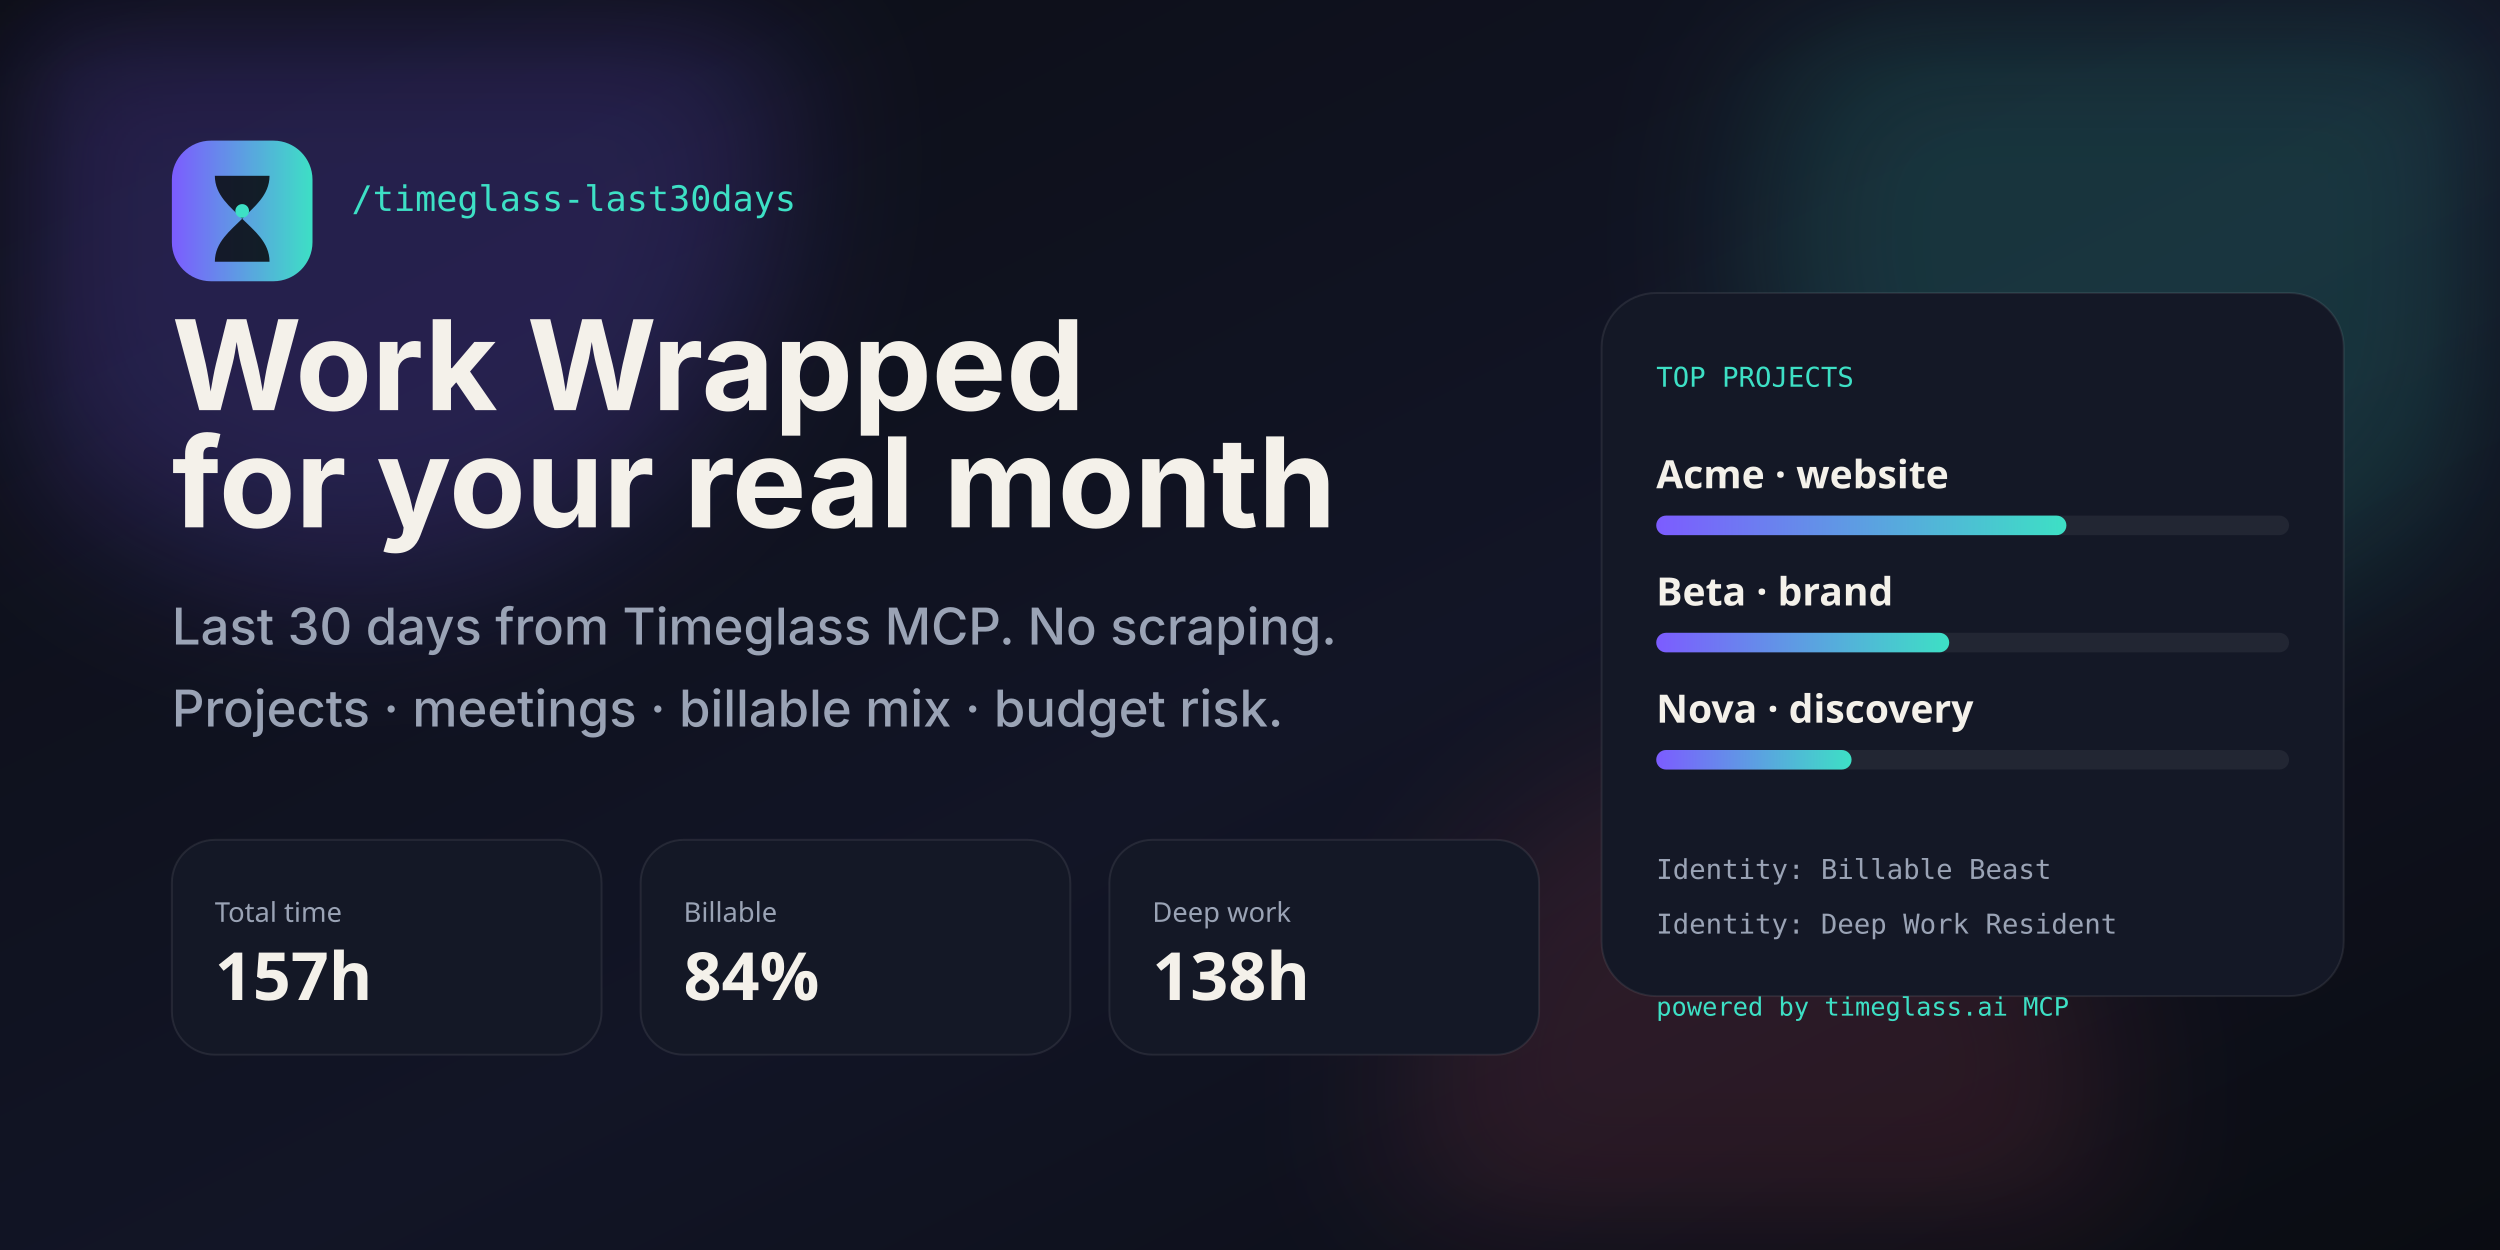
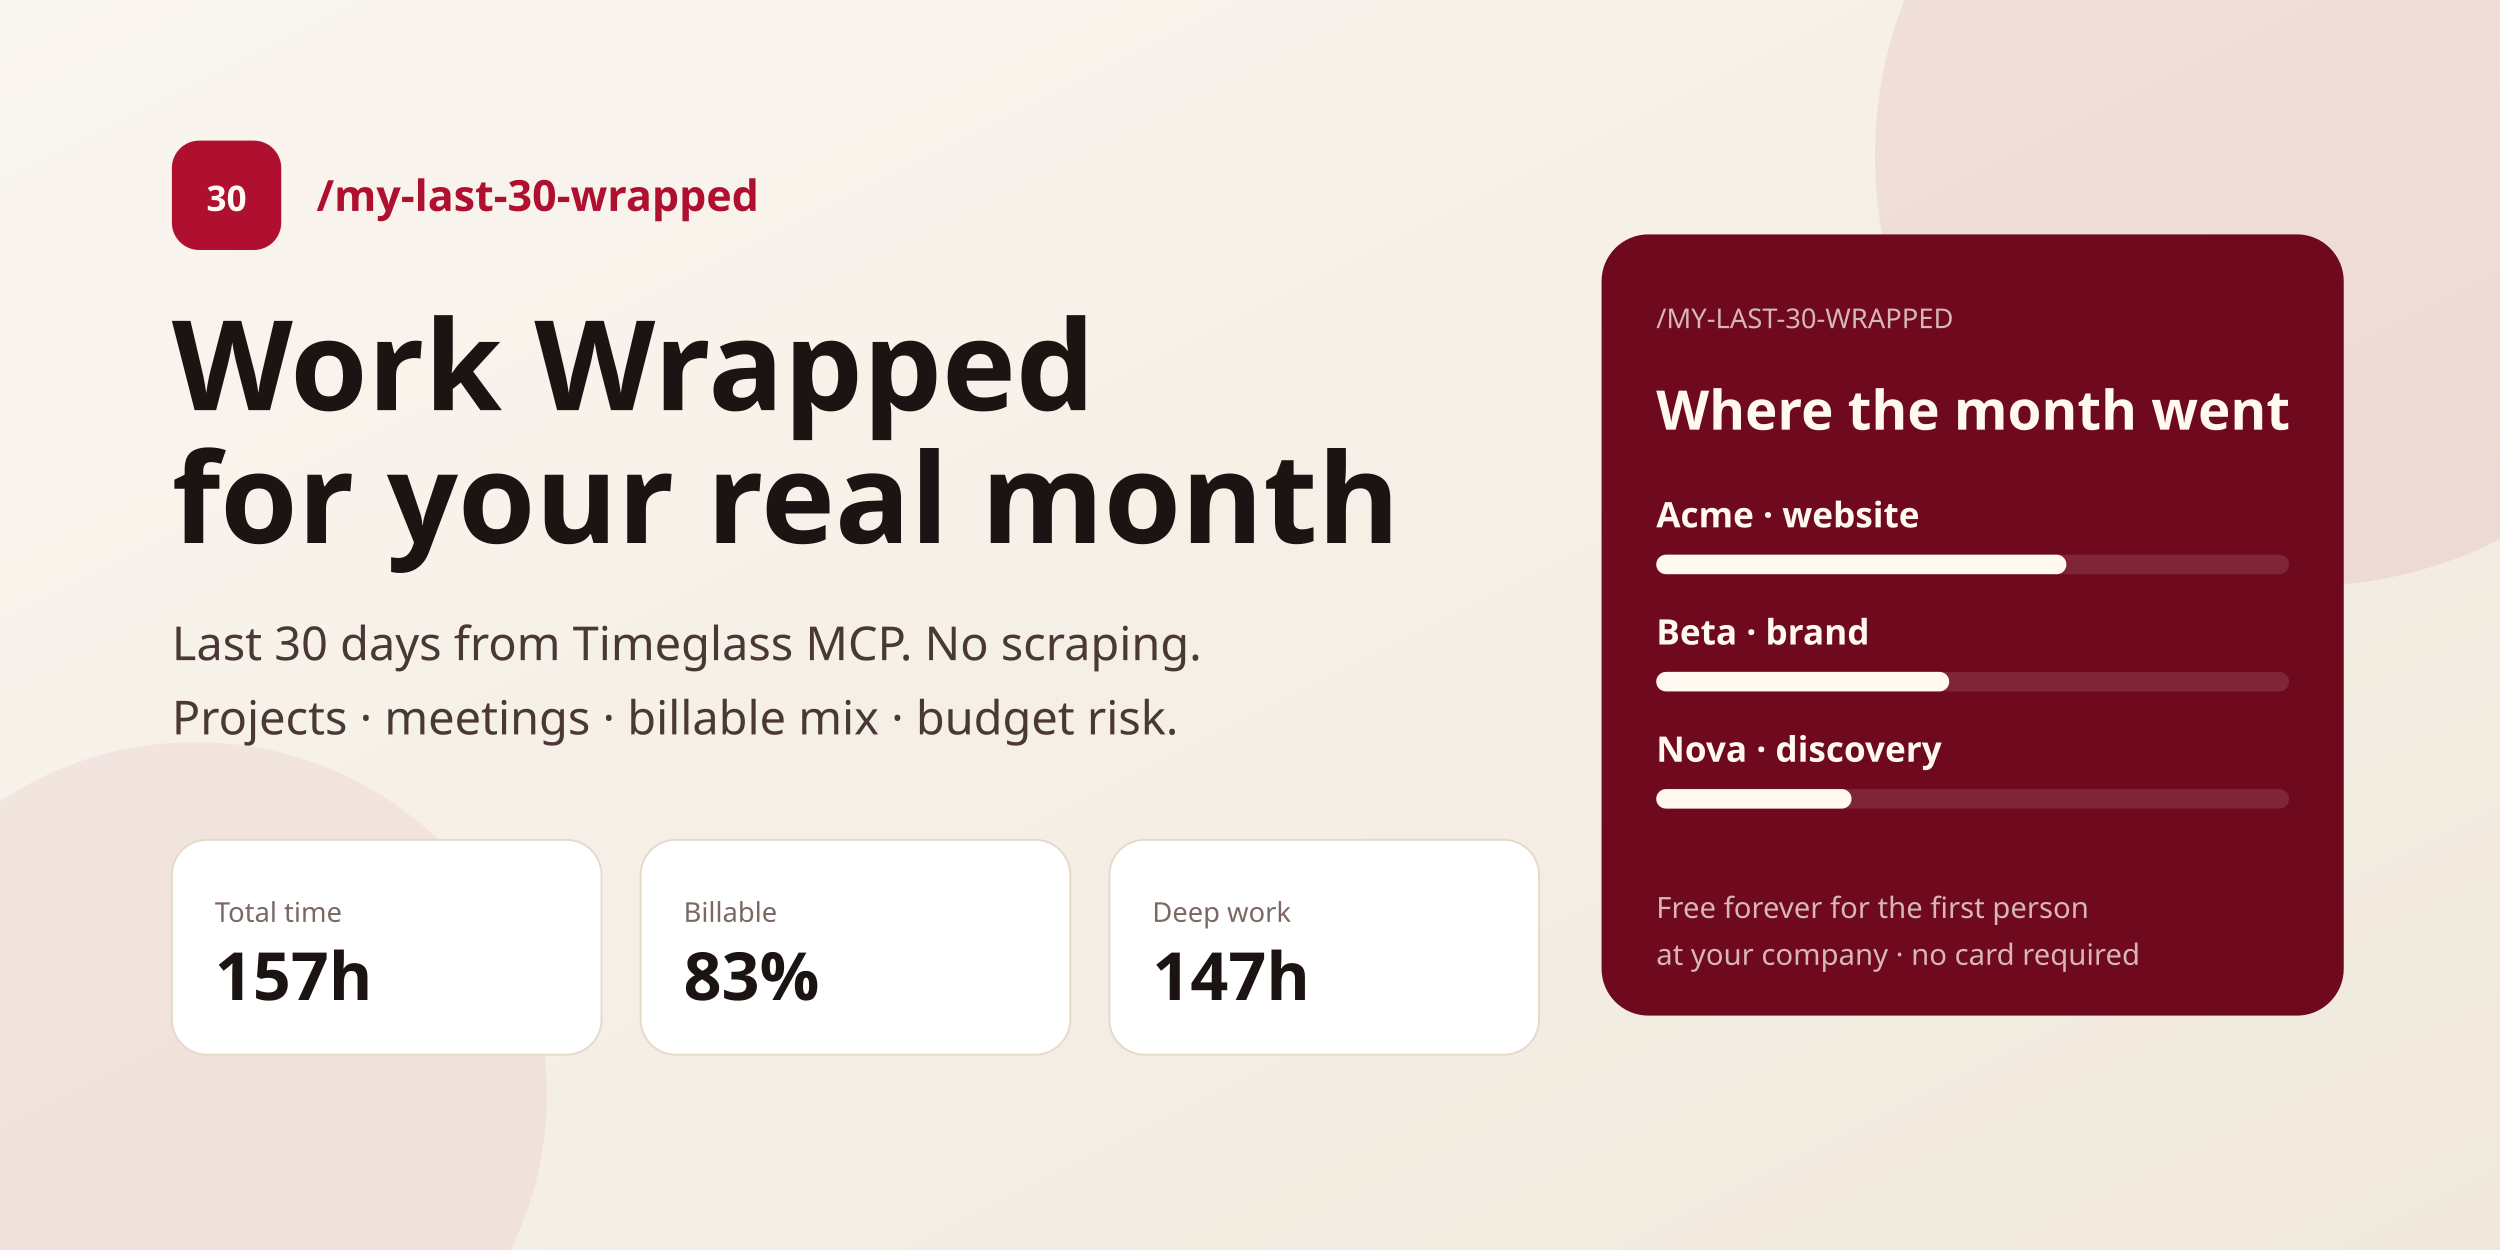
- <svg xmlns="http://www.w3.org/2000/svg" width="1280" height="640" viewBox="0 0 1280 640" role="img" aria-label="timeglass-last30days Work Wrapped">
+ <svg xmlns="http://www.w3.org/2000/svg" width="1280" height="640" viewBox="0 0 1280 640" role="img" aria-label="/my-last-30-wrapped Work Wrapped">
  <defs>
    <linearGradient id="bg" x1="0" y1="0" x2="1" y2="1">
-       <stop offset="0%" stop-color="#0b0d14" />
-       <stop offset="55%" stop-color="#121526" />
-       <stop offset="100%" stop-color="#0a0c12" />
+       <stop offset="0%" stop-color="#faf6f0" />
+       <stop offset="100%" stop-color="#f0e8dc" />
    </linearGradient>
-     <linearGradient id="glow1" x1="0" y1="0" x2="1" y2="0">
-       <stop offset="0%" stop-color="#7C5CFF" />
-       <stop offset="100%" stop-color="#3de0c5" />
-     </linearGradient>
-     <linearGradient id="glow2" x1="0" y1="1" x2="1" y2="0">
-       <stop offset="0%" stop-color="#ff5d6c" stop-opacity="0.55" />
-       <stop offset="100%" stop-color="#7C5CFF" stop-opacity="0.1" />
-     </linearGradient>
-     <filter id="blur" x="-20%" y="-20%" width="140%" height="140%">
-       <feGaussianBlur stdDeviation="40" />
-     </filter>
    <style>
-       .title { font-family: ui-sans-serif, system-ui, -apple-system, Segoe UI, sans-serif; font-weight: 700; fill: #f4f1ea; }
-       .sub { font-family: ui-sans-serif, system-ui, -apple-system, Segoe UI, sans-serif; font-weight: 500; fill: #9aa3b5; }
-       .mono { font-family: ui-monospace, SFMono-Regular, Menlo, monospace; fill: #3de0c5; }
-       .muted { font-family: ui-monospace, SFMono-Regular, Menlo, monospace; fill: #9aa3b5; }
-       .cardt { font-family: ui-sans-serif, system-ui, sans-serif; font-weight: 600; fill: #f4f1ea; }
-       .cardm { font-family: ui-sans-serif, system-ui, sans-serif; fill: #9aa3b5; }
+       .slash { font-family: Ubuntu, ui-sans-serif, system-ui, sans-serif; font-weight: 700; fill: #b01030; }
+       .title { font-family: Ubuntu, ui-sans-serif, system-ui, sans-serif; font-weight: 700; fill: #1c1412; }
+       .sub { font-family: "Source Sans 3", "Source Sans Pro", ui-sans-serif, sans-serif; font-weight: 500; fill: #4a3834; }
+       .muted { font-family: "Source Sans 3", "Source Sans Pro", ui-sans-serif, sans-serif; fill: #7a6862; }
+       .cardt { font-family: Ubuntu, ui-sans-serif, sans-serif; font-weight: 700; fill: #1c1412; }
+       .cardm { font-family: "Source Sans 3", ui-sans-serif, sans-serif; fill: #7a6862; }
+       .on-dark { font-family: Ubuntu, ui-sans-serif, sans-serif; font-weight: 700; fill: #fff9f2; }
+       .on-dark-m { font-family: "Source Sans 3", ui-sans-serif, sans-serif; fill: rgba(255,249,242,0.72); }
    </style>
  </defs>
  <rect width="1280" height="640" fill="url(#bg)" />
-   <circle cx="180" cy="80" r="220" fill="#7C5CFF" opacity="0.22" filter="url(#blur)" />
-   <circle cx="1100" cy="120" r="200" fill="#3de0c5" opacity="0.16" filter="url(#blur)" />
-   <circle cx="900" cy="560" r="180" fill="#ff5d6c" opacity="0.12" filter="url(#blur)" />
+   <circle cx="1180" cy="80" r="220" fill="#b01030" opacity="0.08" />
+   <circle cx="100" cy="560" r="180" fill="#b01030" opacity="0.06" />
  <g transform="translate(88,72)">
-     <rect x="0" y="0" width="72" height="72" rx="20" fill="url(#glow1)" />
-     <path d="M22 18h28c0 10-8 16-14 22 6 6 14 12 14 22H22c0-10 8-16 14-22-6-6-14-12-14-22z" fill="#0b0d14" opacity="0.9" />
-     <circle cx="36" cy="36" r="3.5" fill="#3de0c5" />
+     <rect x="0" y="0" width="56" height="56" rx="14" fill="#b01030" />
+     <text x="28" y="36" text-anchor="middle" fill="#fff9f2" font-family="Ubuntu, sans-serif" font-size="18" font-weight="700">30</text>
  </g>
-   <text x="180" y="108" class="mono" font-size="18">/timeglass-last30days</text>
+   <text x="162" y="108" class="slash" font-size="22">/my-last-30-wrapped</text>
  <text x="88" y="210" class="title" font-size="64">Work Wrapped</text>
-   <text x="88" y="270" class="title" font-size="64">for your real month</text>
-   <text x="88" y="330" class="sub" font-size="26">Last 30 days from Timeglass MCP. No scraping.</text>
-   <text x="88" y="372" class="sub" font-size="26">Projects · meetings · billable mix · budget risk.</text>
+   <text x="88" y="278" class="title" font-size="64">for your real month</text>
+   <text x="88" y="338" class="sub" font-size="24">Last 30 days from Timeglass MCP. No scraping.</text>
+   <text x="88" y="376" class="sub" font-size="24">Projects · meetings · billable mix · budget risk.</text>
  <g transform="translate(88,430)">
-     <rect width="220" height="110" rx="22" fill="#141826" stroke="rgba(255,255,255,0.08)" />
+     <rect width="220" height="110" rx="18" fill="#ffffff" stroke="#e5d9cc" />
    <text x="22" y="42" class="cardm" font-size="14">Total time</text>
    <text x="22" y="82" class="cardt" font-size="34">157h</text>
  </g>
  <g transform="translate(328,430)">
-     <rect width="220" height="110" rx="22" fill="#141826" stroke="rgba(255,255,255,0.08)" />
+     <rect width="220" height="110" rx="18" fill="#ffffff" stroke="#e5d9cc" />
    <text x="22" y="42" class="cardm" font-size="14">Billable</text>
-     <text x="22" y="82" class="cardt" font-size="34">84%</text>
+     <text x="22" y="82" class="cardt" font-size="34">83%</text>
  </g>
  <g transform="translate(568,430)">
-     <rect width="220" height="110" rx="22" fill="#141826" stroke="rgba(255,255,255,0.08)" />
+     <rect width="220" height="110" rx="18" fill="#ffffff" stroke="#e5d9cc" />
    <text x="22" y="42" class="cardm" font-size="14">Deep work</text>
-     <text x="22" y="82" class="cardt" font-size="34">138h</text>
+     <text x="22" y="82" class="cardt" font-size="34">147h</text>
  </g>
-   <g transform="translate(820,150)">
-     <rect width="380" height="360" rx="28" fill="#141826" stroke="rgba(255,255,255,0.08)" />
-     <text x="28" y="48" class="mono" font-size="14">TOP PROJECTS</text>
-     <text x="28" y="100" class="cardt" font-size="20">Acme · website</text>
-     <rect x="28" y="114" width="324" height="10" rx="5" fill="rgba(255,255,255,0.06)" />
-     <rect x="28" y="114" width="210" height="10" rx="5" fill="url(#glow1)" />
-     <text x="28" y="160" class="cardt" font-size="20">Beta · brand</text>
-     <rect x="28" y="174" width="324" height="10" rx="5" fill="rgba(255,255,255,0.06)" />
-     <rect x="28" y="174" width="150" height="10" rx="5" fill="url(#glow1)" />
-     <text x="28" y="220" class="cardt" font-size="20">Nova · discovery</text>
-     <rect x="28" y="234" width="324" height="10" rx="5" fill="rgba(255,255,255,0.06)" />
-     <rect x="28" y="234" width="100" height="10" rx="5" fill="url(#glow1)" />
-     <text x="28" y="300" class="muted" font-size="14">Identity: Billable Beast</text>
-     <text x="28" y="328" class="muted" font-size="14">Identity: Deep Work Resident</text>
-     <text x="28" y="370" class="mono" font-size="13">powered by timeglass.ai MCP</text>
+   <g transform="translate(820,120)">
+     <rect width="380" height="400" rx="24" fill="#6e091e" />
+     <text x="28" y="48" class="on-dark-m" font-size="14">/MY-LAST-30-WRAPPED</text>
+     <text x="28" y="100" class="on-dark" font-size="28">Where the month went</text>
+     <text x="28" y="150" class="on-dark" font-size="18">Acme · website</text>
+     <rect x="28" y="164" width="324" height="10" rx="5" fill="rgba(255,249,242,0.12)" />
+     <rect x="28" y="164" width="210" height="10" rx="5" fill="#fff9f2" />
+     <text x="28" y="210" class="on-dark" font-size="18">Beta · brand</text>
+     <rect x="28" y="224" width="324" height="10" rx="5" fill="rgba(255,249,242,0.12)" />
+     <rect x="28" y="224" width="150" height="10" rx="5" fill="#fff9f2" />
+     <text x="28" y="270" class="on-dark" font-size="18">Nova · discovery</text>
+     <rect x="28" y="284" width="324" height="10" rx="5" fill="rgba(255,249,242,0.12)" />
+     <rect x="28" y="284" width="100" height="10" rx="5" fill="#fff9f2" />
+     <text x="28" y="350" class="on-dark-m" font-size="15">Free forever for the first person</text>
+     <text x="28" y="374" class="on-dark-m" font-size="15">at your company · no card required</text>
  </g>
</svg>
